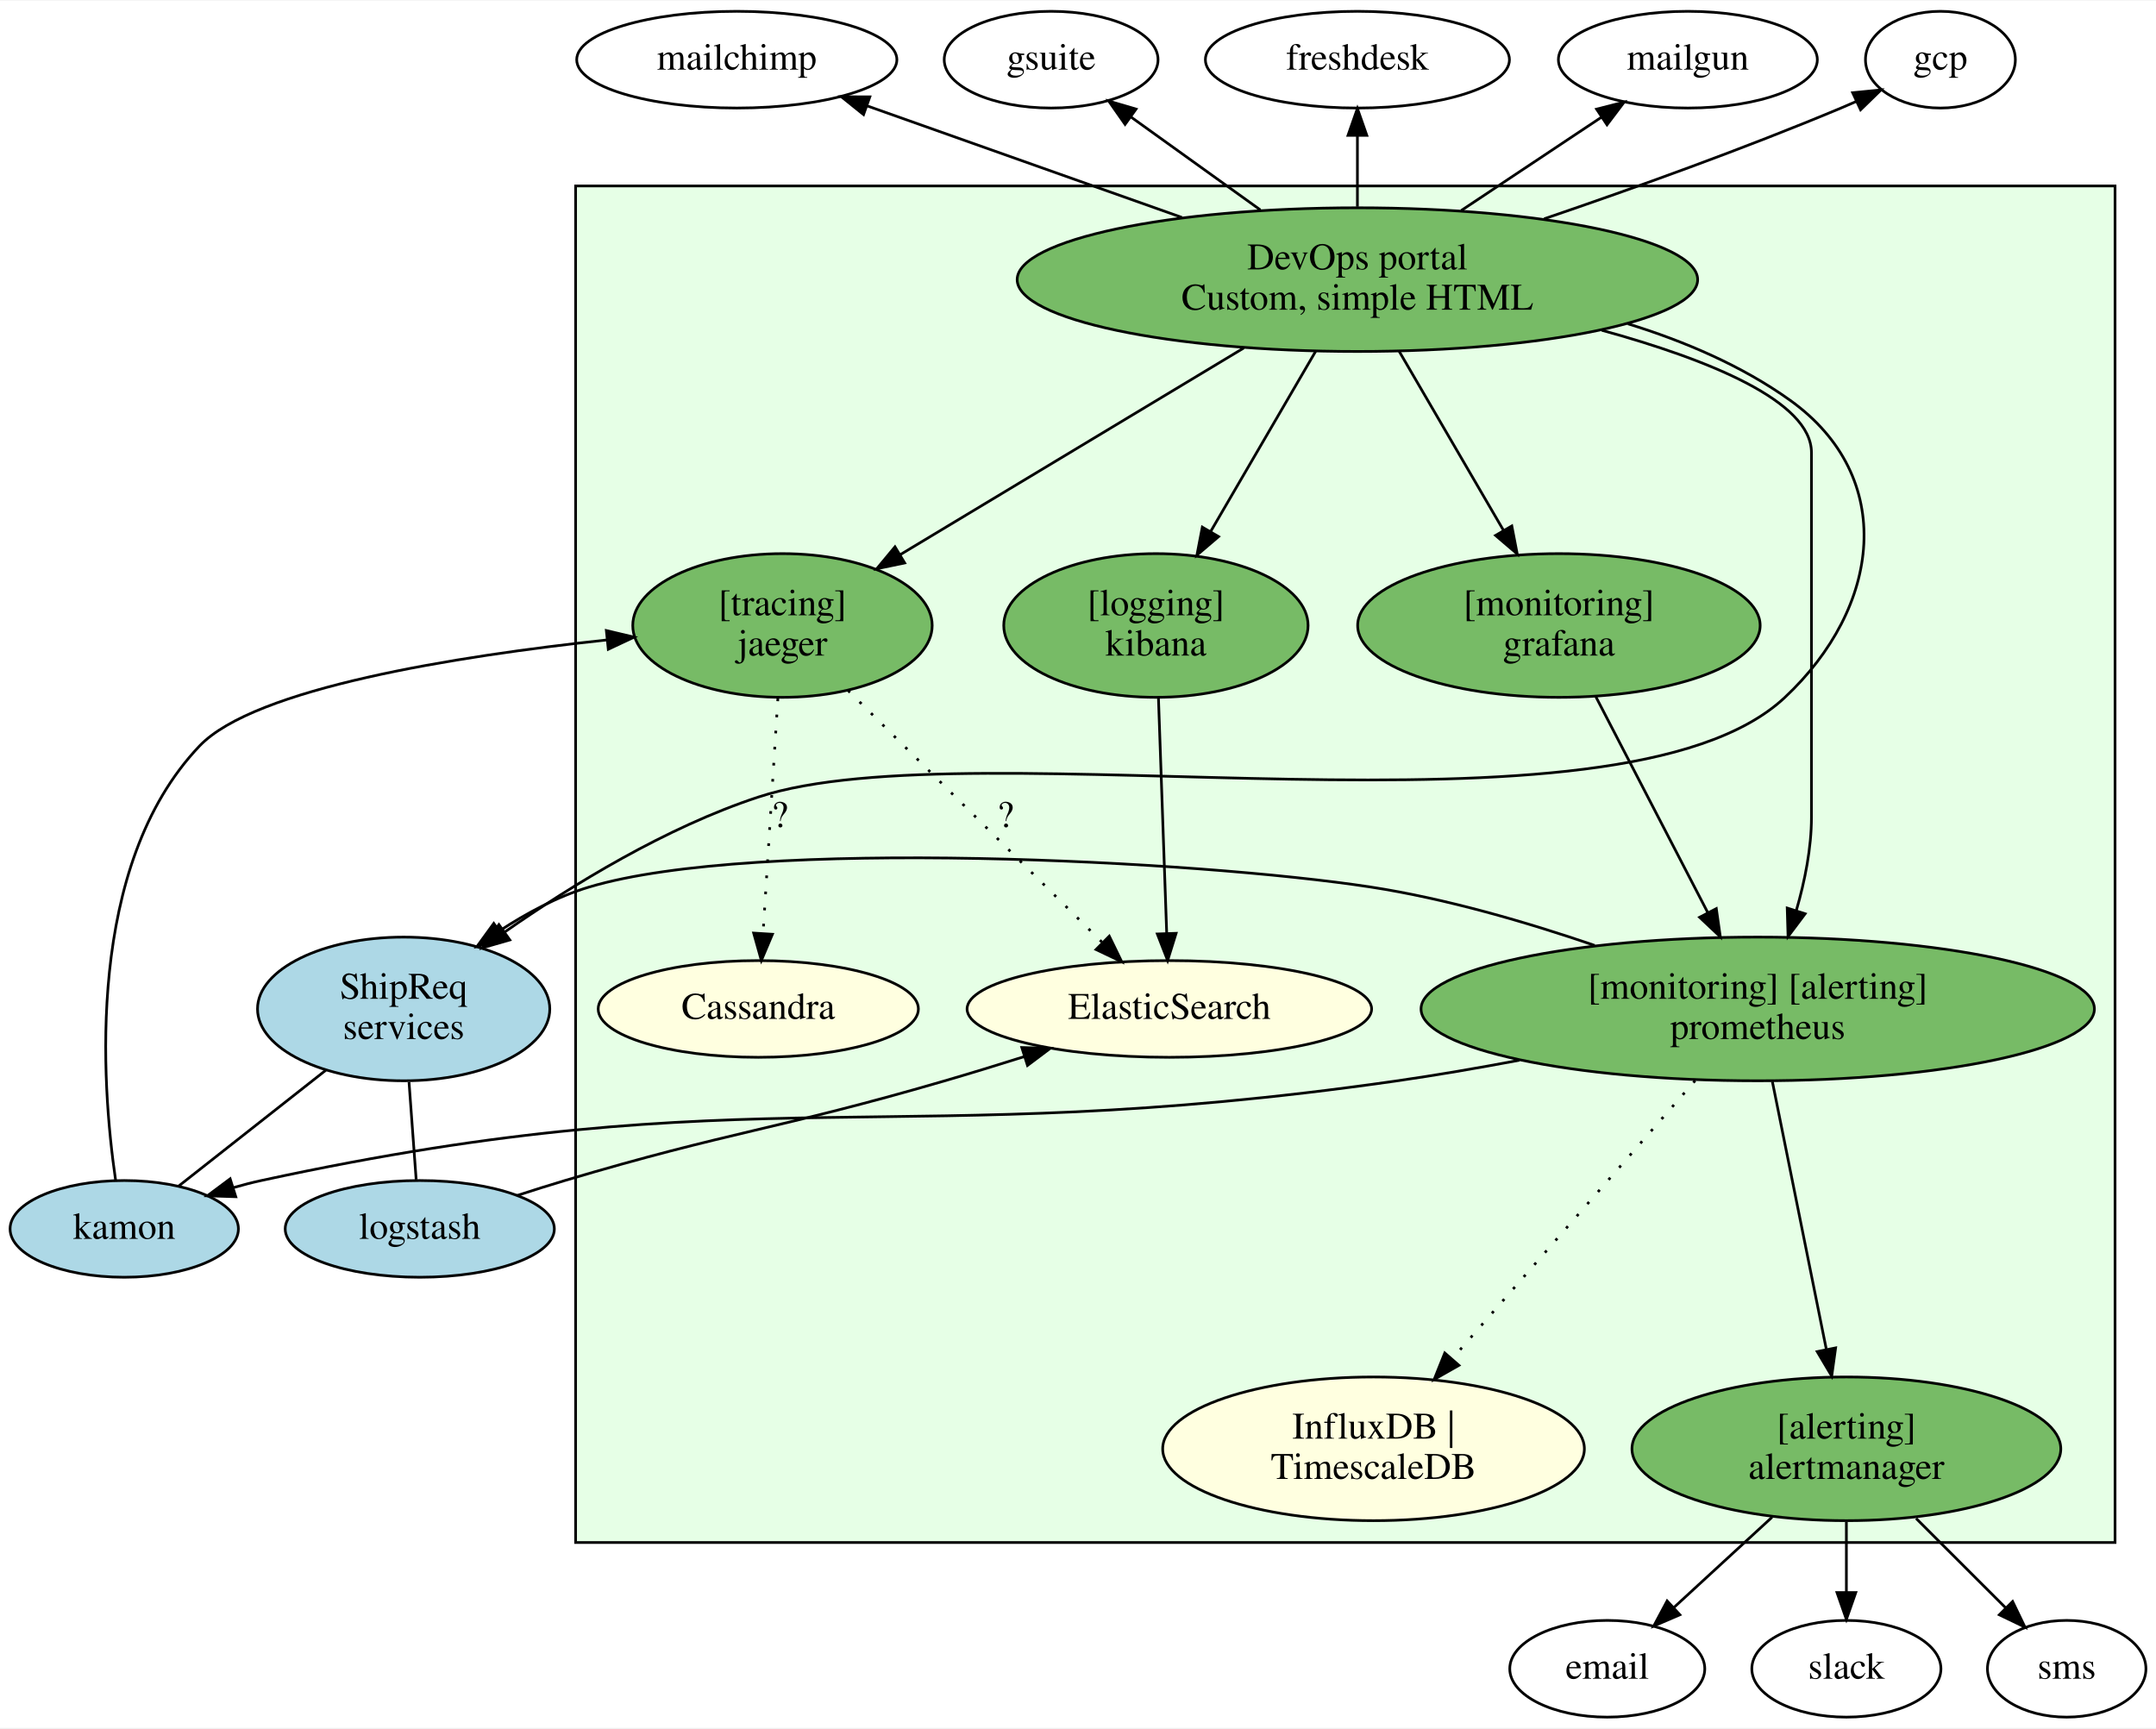
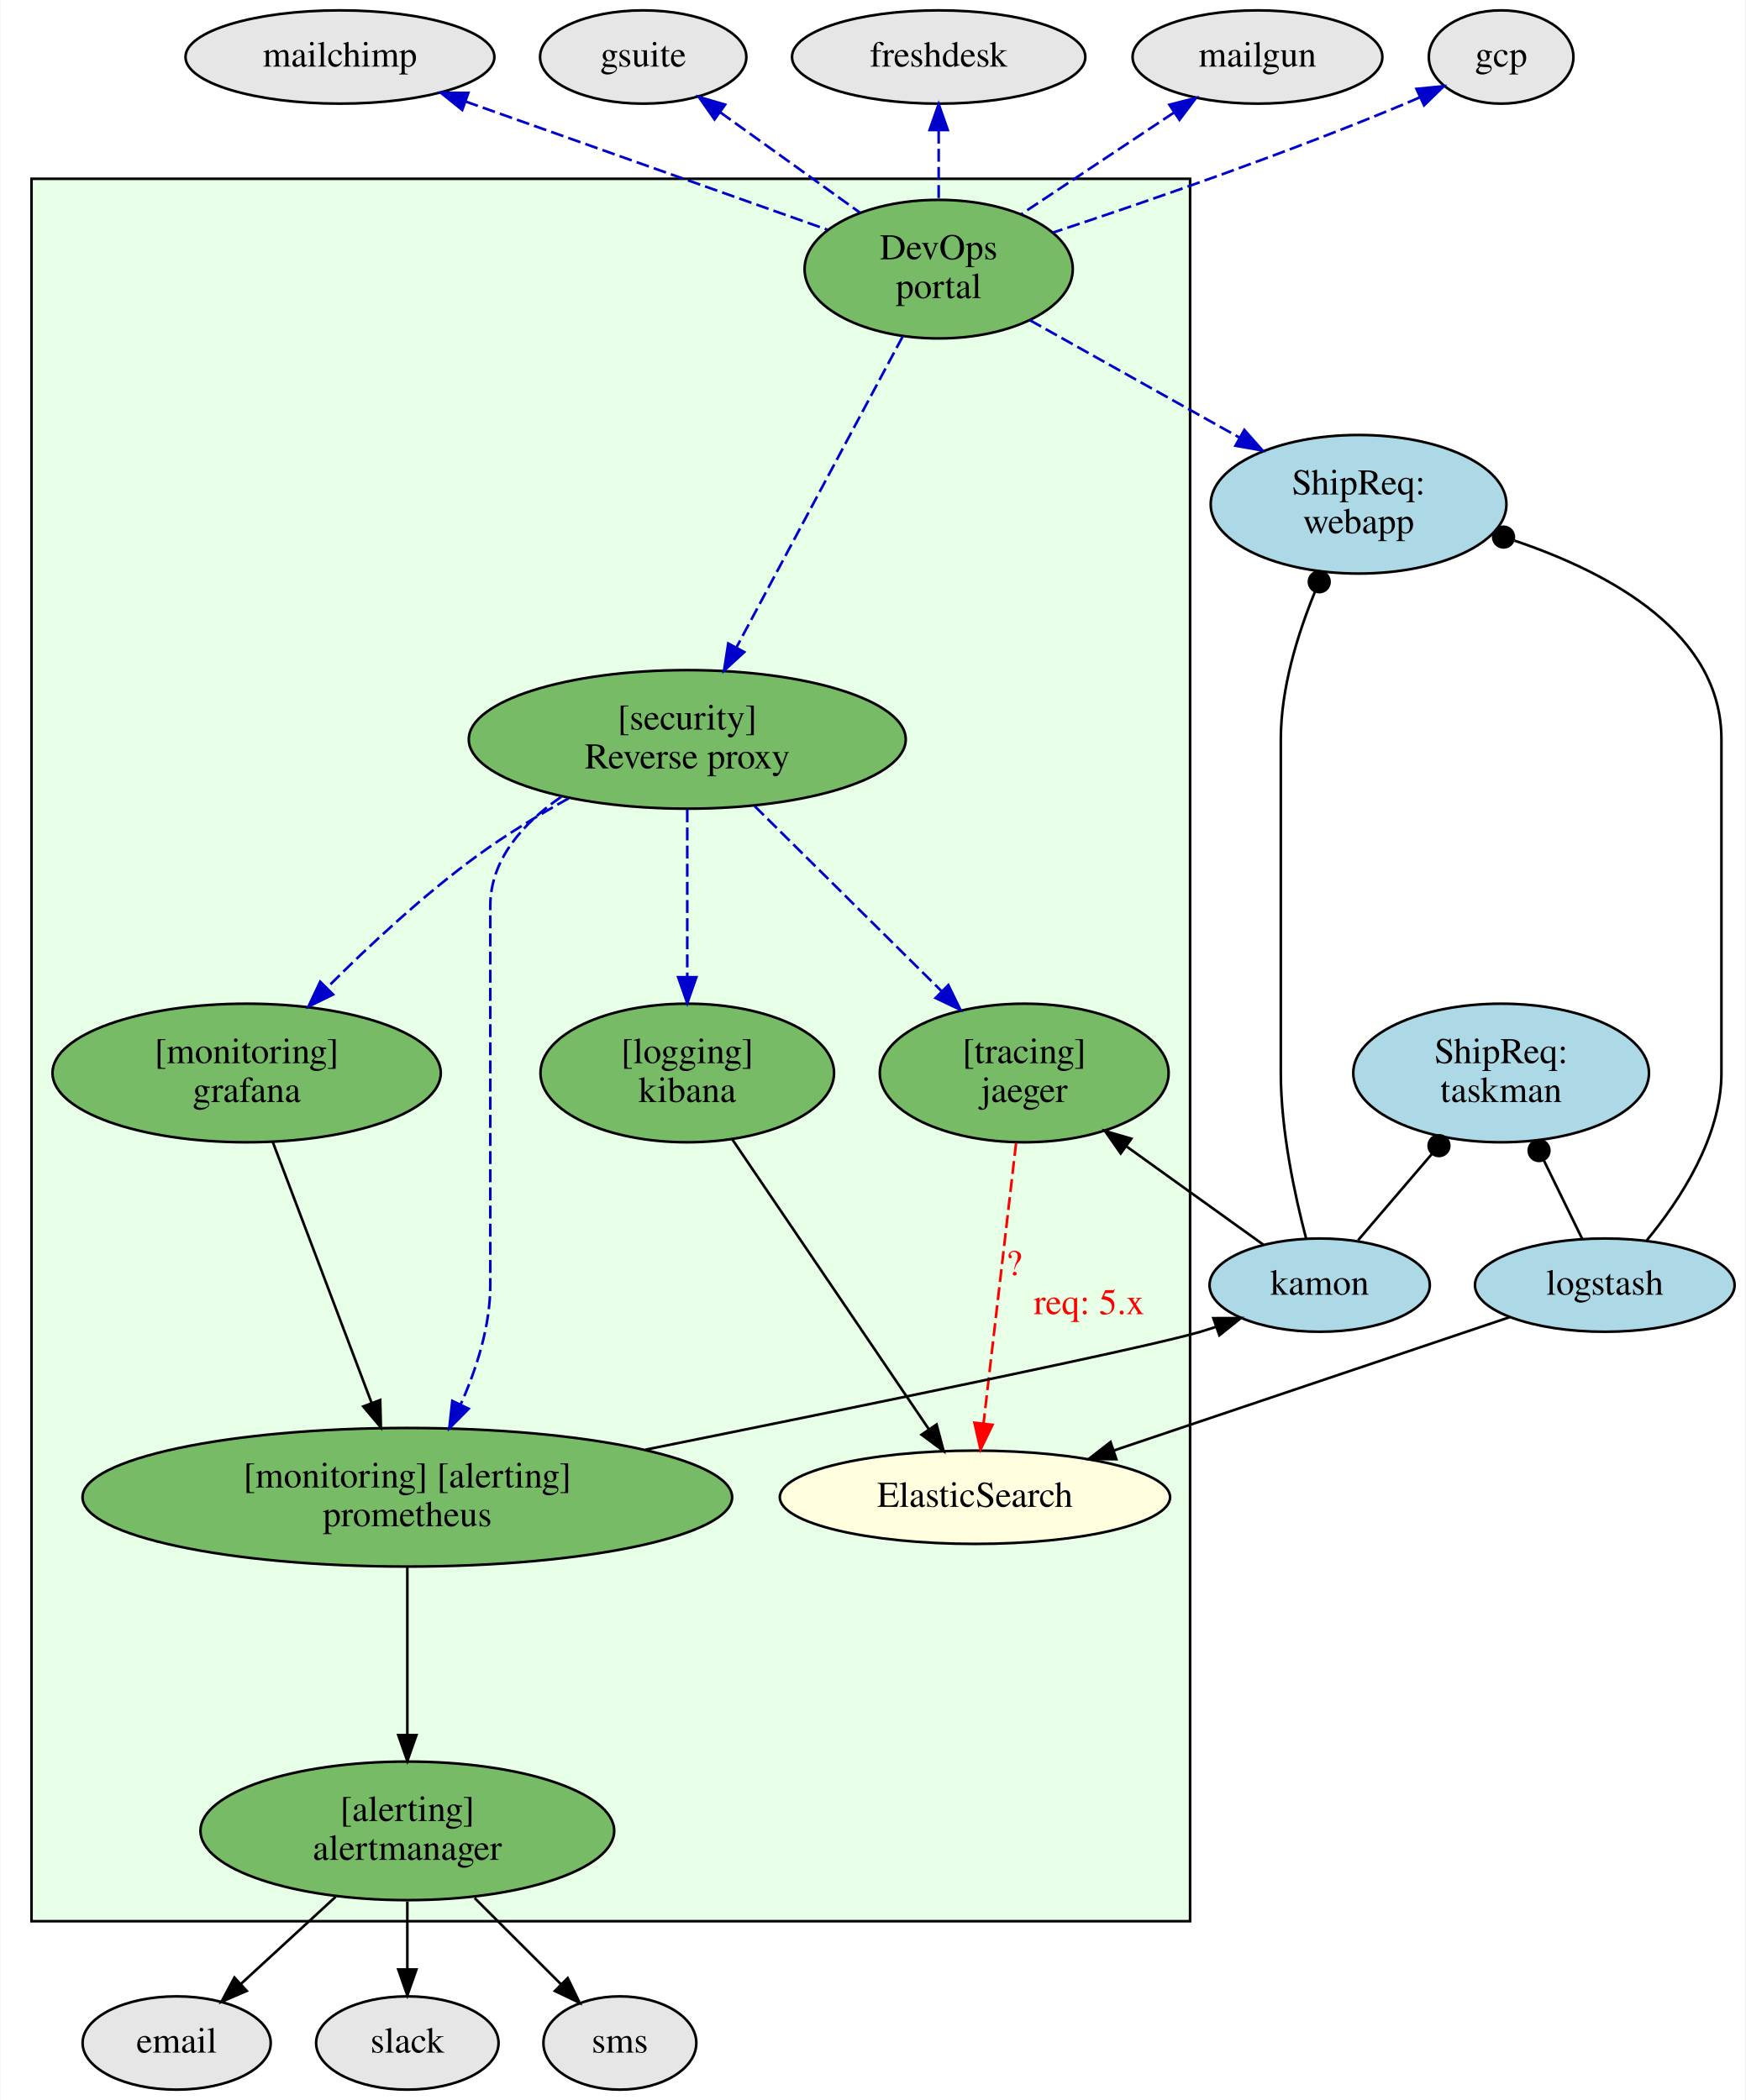
- <svg xmlns="http://www.w3.org/2000/svg" width="802pt" height="643pt" viewBox="0.00 0.00 802.49 642.96">
-   <g id="graph0" class="graph" transform="scale(1 1) rotate(0) translate(4 638.9605)">
-     <polygon fill="#ffffff" stroke="transparent" points="-4,4 -4,-638.961 798.494,-638.961 798.494,4 -4,4" />
+ <svg xmlns="http://www.w3.org/2000/svg" width="673pt" height="810pt" viewBox="0.00 0.00 673.05 810.44">
+   <g id="graph0" class="graph" transform="scale(1 1) rotate(0) translate(4 806.4407)">
+     <polygon fill="#ffffff" stroke="transparent" points="-4,4 -4,-806.441 669.046,-806.441 669.046,4 -4,4" />
    <g id="clust1" class="cluster">
-       <polygon fill="#e6ffe6" stroke="#000000" points="210.246,-65 210.246,-569.961 783.246,-569.961 783.246,-65 210.246,-65" />
+       <polygon fill="#e6ffe6" stroke="#000000" points="8,-65 8,-737.441 455,-737.441 455,-65 8,-65" />
    </g>
    <g id="node1" class="node">
-       <ellipse fill="#add8e6" stroke="#000000" cx="146.246" cy="-263.61" rx="54.395" ry="26.741" />
-       <text text-anchor="middle" x="146.246" y="-267.41" font-family="Times,serif" font-size="14.00" fill="#000000">ShipReq</text>
-       <text text-anchor="middle" x="146.246" y="-252.41" font-family="Times,serif" font-size="14.00" fill="#000000">services</text>
+       <ellipse fill="#add8e6" stroke="#000000" cx="520" cy="-611.831" rx="57.052" ry="26.741" />
+       <text text-anchor="middle" x="520" y="-615.63" font-family="Times,serif" font-size="14.00" fill="#000000">ShipReq:</text>
+       <text text-anchor="middle" x="520" y="-600.63" font-family="Times,serif" font-size="14.00" fill="#000000">webapp</text>
+     </g>
+     <g id="node3" class="node">
+       <ellipse fill="#add8e6" stroke="#000000" cx="505" cy="-310.48" rx="42.494" ry="18" />
+       <text text-anchor="middle" x="505" y="-306.78" font-family="Times,serif" font-size="14.00" fill="#000000">kamon</text>
+     </g>
+     <g id="edge6" class="edge">
+       <path fill="none" stroke="#000000" d="M503.235,-578.196C496.367,-561.456 490,-540.659 490,-521.09 490,-521.09 490,-521.09 490,-392.35 490,-370.097 495.428,-344.99 499.754,-328.516" />
+       <ellipse fill="#000000" stroke="#000000" cx="504.827" cy="-581.907" rx="4" ry="4" />
+     </g>
+     <g id="node4" class="node">
+       <ellipse fill="#add8e6" stroke="#000000" cx="615" cy="-310.48" rx="50.091" ry="18" />
+       <text text-anchor="middle" x="615" y="-306.78" font-family="Times,serif" font-size="14.00" fill="#000000">logstash</text>
+     </g>
+     <g id="edge7" class="edge">
+       <path fill="none" stroke="#000000" d="M580.153,-597.81C618.106,-584.99 660,-561.652 660,-521.09 660,-521.09 660,-521.09 660,-392.35 660,-367.697 644.136,-343.457 631.246,-327.831" />
+       <ellipse fill="#000000" stroke="#000000" cx="575.939" cy="-599.165" rx="4" ry="4" />
    </g>
    <g id="node2" class="node">
-       <ellipse fill="#add8e6" stroke="#000000" cx="42.246" cy="-181.74" rx="42.494" ry="18" />
-       <text text-anchor="middle" x="42.246" y="-178.04" font-family="Times,serif" font-size="14.00" fill="#000000">kamon</text>
+       <ellipse fill="#add8e6" stroke="#000000" cx="575" cy="-392.35" rx="57.052" ry="26.741" />
+       <text text-anchor="middle" x="575" y="-396.15" font-family="Times,serif" font-size="14.00" fill="#000000">ShipReq:</text>
+       <text text-anchor="middle" x="575" y="-381.15" font-family="Times,serif" font-size="14.00" fill="#000000">taskman</text>
+     </g>
+     <g id="edge8" class="edge">
+       <path fill="none" stroke="#000000" d="M548.357,-361.19C538.686,-349.878 528.109,-337.508 519.824,-327.818" />
+       <ellipse fill="#000000" stroke="#000000" cx="551.018" cy="-364.301" rx="4" ry="4" />
+     </g>
+     <g id="edge9" class="edge">
+       <path fill="none" stroke="#000000" d="M591.503,-358.572C596.587,-348.168 601.981,-337.127 606.317,-328.251" />
+       <ellipse fill="#000000" stroke="#000000" cx="589.632" cy="-362.401" rx="4" ry="4" />
+     </g>
+     <g id="node6" class="node">
+       <ellipse fill="#77bb66" stroke="#000000" cx="391" cy="-392.35" rx="55.723" ry="26.741" />
+       <text text-anchor="middle" x="391" y="-396.15" font-family="Times,serif" font-size="14.00" fill="#000000">[tracing]</text>
+       <text text-anchor="middle" x="391" y="-381.15" font-family="Times,serif" font-size="14.00" fill="#000000">jaeger</text>
+     </g>
+     <g id="edge24" class="edge">
+       <path fill="none" stroke="#000000" d="M483.272,-326.084C468.406,-336.76 448.265,-351.225 430.594,-363.916" />
+       <polygon fill="#000000" stroke="#000000" points="428.232,-361.303 422.151,-369.979 432.315,-366.989 428.232,-361.303" />
+     </g>
+     <g id="node5" class="node">
+       <ellipse fill="#ffffe0" stroke="#000000" cx="372" cy="-228.61" rx="75.287" ry="18" />
+       <text text-anchor="middle" x="372" y="-224.91" font-family="Times,serif" font-size="14.00" fill="#000000">ElasticSearch</text>
+     </g>
+     <g id="edge22" class="edge">
+       <path fill="none" stroke="#000000" d="M578.357,-298.135C537.757,-284.456 471.906,-262.27 425.532,-246.646" />
+       <polygon fill="#000000" stroke="#000000" points="426.542,-243.293 415.948,-243.417 424.307,-249.927 426.542,-243.293" />
+     </g>
+     <g id="edge25" class="edge">
+       <path fill="none" stroke="#ff0000" stroke-dasharray="5,2" d="M387.863,-365.312C384.393,-335.411 378.828,-287.45 375.296,-257.012" />
+       <polygon fill="#ff0000" stroke="#ff0000" points="378.767,-256.565 374.138,-247.035 371.814,-257.372 378.767,-256.565" />
+       <text text-anchor="start" x="384" y="-314.28" font-family="Times,serif" font-size="14.00" fill="#ff0000">  ?</text>
+       <text text-anchor="middle" x="416" y="-299.28" font-family="Times,serif" font-size="14.00" fill="#ff0000">req: 5.x  </text>
+     </g>
+     <g id="node7" class="node">
+       <ellipse fill="#77bb66" stroke="#000000" cx="153" cy="-228.61" rx="125.316" ry="26.741" />
+       <text text-anchor="middle" x="153" y="-232.41" font-family="Times,serif" font-size="14.00" fill="#000000">[monitoring] [alerting]</text>
+       <text text-anchor="middle" x="153" y="-217.41" font-family="Times,serif" font-size="14.00" fill="#000000">prometheus</text>
+     </g>
+     <g id="edge16" class="edge">
+       <path fill="none" stroke="#000000" d="M244.948,-246.992C327.415,-263.612 438.52,-286.382 459,-292.48 460.911,-293.049 462.854,-293.663 464.808,-294.31" />
+       <polygon fill="#000000" stroke="#000000" points="463.972,-297.726 474.567,-297.75 466.3,-291.124 463.972,-297.726" />
+     </g>
+     <g id="node9" class="node">
+       <ellipse fill="#77bb66" stroke="#000000" cx="153" cy="-99.87" rx="79.806" ry="26.741" />
+       <text text-anchor="middle" x="153" y="-103.67" font-family="Times,serif" font-size="14.00" fill="#000000">[alerting]</text>
+       <text text-anchor="middle" x="153" y="-88.67" font-family="Times,serif" font-size="14.00" fill="#000000">alertmanager</text>
+     </g>
+     <g id="edge17" class="edge">
+       <path fill="none" stroke="#000000" d="M153,-201.622C153,-182.826 153,-157.521 153,-136.85" />
+       <polygon fill="#000000" stroke="#000000" points="156.5,-136.823 153,-126.823 149.5,-136.823 156.5,-136.823" />
+     </g>
+     <g id="node8" class="node">
+       <ellipse fill="#77bb66" stroke="#000000" cx="91" cy="-392.35" rx="74.907" ry="26.741" />
+       <text text-anchor="middle" x="91" y="-396.15" font-family="Times,serif" font-size="14.00" fill="#000000">[monitoring]</text>
+       <text text-anchor="middle" x="91" y="-381.15" font-family="Times,serif" font-size="14.00" fill="#000000">grafana</text>
+     </g>
+     <g id="edge18" class="edge">
+       <path fill="none" stroke="#000000" d="M101.099,-365.678C111.472,-338.285 127.688,-295.459 139.231,-264.973" />
+       <polygon fill="#000000" stroke="#000000" points="142.534,-266.135 142.802,-255.543 135.987,-263.656 142.534,-266.135" />
+     </g>
+     <g id="node18" class="node">
+       <ellipse fill="#e6e6e6" stroke="#000000" cx="64" cy="-18" rx="36.294" ry="18" />
+       <text text-anchor="middle" x="64" y="-14.3" font-family="Times,serif" font-size="14.00" fill="#000000">email</text>
+     </g>
+     <g id="edge19" class="edge">
+       <path fill="none" stroke="#000000" d="M125.328,-74.415C113.636,-63.66 100.127,-51.233 88.768,-40.784" />
+       <polygon fill="#000000" stroke="#000000" points="91.026,-38.105 81.297,-33.911 86.287,-43.257 91.026,-38.105" />
+     </g>
+     <g id="node19" class="node">
+       <ellipse fill="#e6e6e6" stroke="#000000" cx="153" cy="-18" rx="35.194" ry="18" />
+       <text text-anchor="middle" x="153" y="-14.3" font-family="Times,serif" font-size="14.00" fill="#000000">slack</text>
+     </g>
+     <g id="edge20" class="edge">
+       <path fill="none" stroke="#000000" d="M153,-72.609C153,-64.236 153,-55.001 153,-46.544" />
+       <polygon fill="#000000" stroke="#000000" points="156.5,-46.373 153,-36.373 149.5,-46.373 156.5,-46.373" />
+     </g>
+     <g id="node20" class="node">
+       <ellipse fill="#e6e6e6" stroke="#000000" cx="235" cy="-18" rx="29.497" ry="18" />
+       <text text-anchor="middle" x="235" y="-14.3" font-family="Times,serif" font-size="14.00" fill="#000000">sms</text>
+     </g>
+     <g id="edge21" class="edge">
+       <path fill="none" stroke="#000000" d="M178.945,-73.966C189.668,-63.26 201.986,-50.961 212.34,-40.624" />
+       <polygon fill="#000000" stroke="#000000" points="214.876,-43.038 219.48,-33.495 209.93,-38.084 214.876,-43.038" />
+     </g>
+     <g id="node10" class="node">
+       <ellipse fill="#77bb66" stroke="#000000" cx="261" cy="-392.35" rx="56.637" ry="26.741" />
+       <text text-anchor="middle" x="261" y="-396.15" font-family="Times,serif" font-size="14.00" fill="#000000">[logging]</text>
+       <text text-anchor="middle" x="261" y="-381.15" font-family="Times,serif" font-size="14.00" fill="#000000">kibana</text>
+     </g>
+     <g id="edge23" class="edge">
+       <path fill="none" stroke="#000000" d="M278.344,-366.766C298.988,-336.312 333.285,-285.721 354.15,-254.942" />
+       <polygon fill="#000000" stroke="#000000" points="357.196,-256.686 359.91,-246.445 351.401,-252.758 357.196,-256.686" />
+     </g>
+     <g id="node11" class="node">
+       <ellipse fill="#77bb66" stroke="#000000" cx="358" cy="-702.571" rx="51.738" ry="26.741" />
+       <text text-anchor="middle" x="358" y="-706.371" font-family="Times,serif" font-size="14.00" fill="#000000">DevOps</text>
+       <text text-anchor="middle" x="358" y="-691.371" font-family="Times,serif" font-size="14.00" fill="#000000">portal</text>
+     </g>
+     <g id="edge10" class="edge">
+       <path fill="none" stroke="#0000cc" stroke-dasharray="5,2" d="M393.152,-682.881C416.876,-669.593 448.424,-651.922 474.123,-637.527" />
+       <polygon fill="#0000cc" stroke="#0000cc" points="475.932,-640.525 482.947,-632.585 472.512,-634.418 475.932,-640.525" />
+     </g>
+     <g id="node12" class="node">
+       <ellipse fill="#77bb66" stroke="#000000" cx="261" cy="-521.09" rx="84.292" ry="26.741" />
+       <text text-anchor="middle" x="261" y="-524.89" font-family="Times,serif" font-size="14.00" fill="#000000">[security]</text>
+       <text text-anchor="middle" x="261" y="-509.89" font-family="Times,serif" font-size="14.00" fill="#000000">Reverse proxy</text>
+     </g>
+     <g id="edge1" class="edge">
+       <path fill="none" stroke="#0000cc" stroke-dasharray="5,2" d="M344.102,-676.569C327.271,-645.08 298.84,-591.886 279.995,-556.628" />
+       <polygon fill="#0000cc" stroke="#0000cc" points="282.988,-554.803 275.187,-547.634 276.815,-558.103 282.988,-554.803" />
+     </g>
+     <g id="edge2" class="edge">
+       <path fill="none" stroke="#0000cc" stroke-dasharray="5,2" d="M286.995,-495.347C307.765,-474.779 336.967,-445.86 359.143,-423.899" />
+       <polygon fill="#0000cc" stroke="#0000cc" points="361.729,-426.264 366.371,-416.74 356.803,-421.29 361.729,-426.264" />
+     </g>
+     <g id="edge3" class="edge">
+       <path fill="none" stroke="#0000cc" stroke-dasharray="5,2" d="M212.438,-498.978C197.543,-488.698 185,-474.703 185,-456.72 185,-456.72 185,-456.72 185,-310.48 185,-294.733 179.801,-278.379 173.594,-264.466" />
+       <polygon fill="#0000cc" stroke="#0000cc" points="176.662,-262.769 169.188,-255.261 170.349,-265.792 176.662,-262.769" />
+     </g>
+     <g id="edge4" class="edge">
+       <path fill="none" stroke="#0000cc" stroke-dasharray="5,2" d="M215.208,-498.329C203.375,-491.754 190.905,-484.185 180,-476.22 159.333,-461.127 138.397,-441.652 122.027,-425.269" />
+       <polygon fill="#0000cc" stroke="#0000cc" points="124.358,-422.648 114.844,-417.986 119.374,-427.564 124.358,-422.648" />
    </g>
    <g id="edge5" class="edge">
-       <path fill="none" stroke="#000000" d="M117.276,-240.805C99.847,-227.084 78.091,-209.957 62.501,-197.685" />
+       <path fill="none" stroke="#0000cc" stroke-dasharray="5,2" d="M261,-494.102C261,-475.306 261,-450.002 261,-429.33" />
+       <polygon fill="#0000cc" stroke="#0000cc" points="264.5,-429.303 261,-419.303 257.5,-429.303 264.5,-429.303" />
    </g>
-     <g id="node3" class="node">
-       <ellipse fill="#add8e6" stroke="#000000" cx="152.246" cy="-181.74" rx="50.091" ry="18" />
-       <text text-anchor="middle" x="152.246" y="-178.04" font-family="Times,serif" font-size="14.00" fill="#000000">logstash</text>
+     <g id="node13" class="node">
+       <ellipse fill="#e6e6e6" stroke="#000000" cx="127" cy="-784.441" rx="59.59" ry="18" />
+       <text text-anchor="middle" x="127" y="-780.741" font-family="Times,serif" font-size="14.00" fill="#000000">mailchimp</text>
    </g>
-     <g id="edge6" class="edge">
-       <path fill="none" stroke="#000000" d="M148.244,-236.349C149.117,-224.441 150.117,-210.788 150.9,-200.113" />
+     <g id="edge11" class="edge">
+       <path fill="none" stroke="#0000cc" stroke-dasharray="5,2" d="M175.488,-767.256C216.728,-752.64 275.392,-731.848 314.985,-717.816" />
+       <polygon fill="#0000cc" stroke="#0000cc" points="174.181,-764.006 165.925,-770.645 176.519,-770.603 174.181,-764.006" />
    </g>
-     <g id="node7" class="node">
-       <ellipse fill="#77bb66" stroke="#000000" cx="287.246" cy="-406.35" rx="55.723" ry="26.741" />
-       <text text-anchor="middle" x="287.246" y="-410.15" font-family="Times,serif" font-size="14.00" fill="#000000">[tracing]</text>
-       <text text-anchor="middle" x="287.246" y="-395.15" font-family="Times,serif" font-size="14.00" fill="#000000">jaeger</text>
+     <g id="node14" class="node">
+       <ellipse fill="#e6e6e6" stroke="#000000" cx="244" cy="-784.441" rx="39.794" ry="18" />
+       <text text-anchor="middle" x="244" y="-780.741" font-family="Times,serif" font-size="14.00" fill="#000000">gsuite</text>
    </g>
-     <g id="edge23" class="edge">
-       <path fill="none" stroke="#000000" d="M39.026,-199.894C33.766,-235.934 27.788,-316.873 70.246,-361.48 90.752,-383.024 165.654,-394.912 221.759,-400.949" />
-       <polygon fill="#000000" stroke="#000000" points="221.692,-404.461 231.999,-402.01 222.413,-397.498 221.692,-404.461" />
+     <g id="edge12" class="edge">
+       <path fill="none" stroke="#0000cc" stroke-dasharray="5,2" d="M273.707,-763.106C290.296,-751.193 310.922,-736.38 327.619,-724.389" />
+       <polygon fill="#0000cc" stroke="#0000cc" points="271.523,-760.365 265.442,-769.042 275.607,-766.051 271.523,-760.365" />
    </g>
-     <g id="node4" class="node">
-       <ellipse fill="#ffffe0" stroke="#000000" cx="431.246" cy="-263.61" rx="75.287" ry="18" />
-       <text text-anchor="middle" x="431.246" y="-259.91" font-family="Times,serif" font-size="14.00" fill="#000000">ElasticSearch</text>
-     </g>
-     <g id="edge21" class="edge">
-       <path fill="none" stroke="#000000" d="M188.452,-194.169C194.378,-196.099 200.469,-198.021 206.246,-199.74 268.344,-218.216 285.037,-218.642 347.246,-236.74 356.949,-239.563 367.233,-242.716 377.152,-245.842" />
-       <polygon fill="#000000" stroke="#000000" points="376.324,-249.251 386.915,-248.945 378.445,-242.581 376.324,-249.251" />
-     </g>
-     <g id="node5" class="node">
-       <ellipse fill="#ffffe0" stroke="#000000" cx="278.246" cy="-263.61" rx="59.59" ry="18" />
-       <text text-anchor="middle" x="278.246" y="-259.91" font-family="Times,serif" font-size="14.00" fill="#000000">Cassandra</text>
-     </g>
-     <g id="node6" class="node">
-       <ellipse fill="#ffffe0" stroke="#000000" cx="507.246" cy="-99.87" rx="78.478" ry="26.741" />
-       <text text-anchor="middle" x="507.246" y="-103.67" font-family="Times,serif" font-size="14.00" fill="#000000">InfluxDB |</text>
-       <text text-anchor="middle" x="507.246" y="-88.67" font-family="Times,serif" font-size="14.00" fill="#000000">TimescaleDB</text>
-     </g>
-     <g id="edge25" class="edge">
-       <path fill="none" stroke="#000000" stroke-dasharray="1,5" d="M311.674,-382.136C337.966,-356.075 379.576,-314.828 406.131,-288.505" />
-       <polygon fill="#000000" stroke="#000000" points="408.888,-290.701 413.526,-281.175 403.96,-285.73 408.888,-290.701" />
-       <text text-anchor="middle" x="370.246" y="-331.28" font-family="Times,serif" font-size="14.00" fill="#000000">?</text>
-     </g>
-     <g id="edge24" class="edge">
-       <path fill="none" stroke="#000000" stroke-dasharray="1,5" d="M285.532,-379.166C283.952,-354.111 281.618,-317.078 280.019,-291.73" />
-       <polygon fill="#000000" stroke="#000000" points="283.506,-291.411 279.384,-281.651 276.52,-291.851 283.506,-291.411" />
-       <text text-anchor="middle" x="286.246" y="-331.28" font-family="Times,serif" font-size="14.00" fill="#000000">?</text>
-     </g>
-     <g id="node8" class="node">
-       <ellipse fill="#77bb66" stroke="#000000" cx="650.246" cy="-263.61" rx="125.316" ry="26.741" />
-       <text text-anchor="middle" x="650.246" y="-267.41" font-family="Times,serif" font-size="14.00" fill="#000000">[monitoring] [alerting]</text>
-       <text text-anchor="middle" x="650.246" y="-252.41" font-family="Times,serif" font-size="14.00" fill="#000000">prometheus</text>
+     <g id="node15" class="node">
+       <ellipse fill="#e6e6e6" stroke="#000000" cx="358" cy="-784.441" rx="56.59" ry="18" />
+       <text text-anchor="middle" x="358" y="-780.741" font-family="Times,serif" font-size="14.00" fill="#000000">freshdesk</text>
    </g>
    <g id="edge13" class="edge">
-       <path fill="none" stroke="#000000" d="M589.563,-287.254C564.226,-295.93 534.226,-304.677 506.246,-308.98 442.331,-318.811 277.197,-327.523 215.246,-308.98 203.55,-305.479 192,-299.288 181.794,-292.582" />
-       <polygon fill="#000000" stroke="#000000" points="183.775,-289.697 173.563,-286.877 179.787,-295.45 183.775,-289.697" />
+       <path fill="none" stroke="#0000cc" stroke-dasharray="5,2" d="M358,-756.022C358,-747.491 358,-738.157 358,-729.711" />
+       <polygon fill="#0000cc" stroke="#0000cc" points="354.5,-756.271 358,-766.271 361.5,-756.271 354.5,-756.271" />
+     </g>
+     <g id="node16" class="node">
+       <ellipse fill="#e6e6e6" stroke="#000000" cx="481" cy="-784.441" rx="48.192" ry="18" />
+       <text text-anchor="middle" x="481" y="-780.741" font-family="Times,serif" font-size="14.00" fill="#000000">mailgun</text>
    </g>
    <g id="edge14" class="edge">
-       <path fill="none" stroke="#000000" d="M561.526,-244.522C546.144,-241.622 530.268,-238.887 515.246,-236.74 328.865,-210.102 277.252,-239.609 93.246,-199.74 89.84,-199.002 86.348,-198.099 82.869,-197.095" />
-       <polygon fill="#000000" stroke="#000000" points="83.763,-193.708 73.173,-194.051 81.665,-200.386 83.763,-193.708" />
+       <path fill="none" stroke="#0000cc" stroke-dasharray="5,2" d="M448.781,-762.996C430.657,-750.932 408.107,-735.922 390.016,-723.881" />
+       <polygon fill="#0000cc" stroke="#0000cc" points="447.021,-766.028 457.284,-768.655 450.899,-760.201 447.021,-766.028" />
    </g>
-     <g id="edge20" class="edge">
-       <path fill="none" stroke="#000000" stroke-dasharray="1,5" d="M626.953,-236.938C602.324,-208.738 563.413,-164.182 536.678,-133.571" />
-       <polygon fill="#000000" stroke="#000000" points="539.036,-130.95 529.822,-125.72 533.764,-135.554 539.036,-130.95" />
-     </g>
-     <g id="node10" class="node">
-       <ellipse fill="#77bb66" stroke="#000000" cx="683.246" cy="-99.87" rx="79.806" ry="26.741" />
-       <text text-anchor="middle" x="683.246" y="-103.67" font-family="Times,serif" font-size="14.00" fill="#000000">[alerting]</text>
-       <text text-anchor="middle" x="683.246" y="-88.67" font-family="Times,serif" font-size="14.00" fill="#000000">alertmanager</text>
+     <g id="node17" class="node">
+       <ellipse fill="#e6e6e6" stroke="#000000" cx="575" cy="-784.441" rx="27.895" ry="18" />
+       <text text-anchor="middle" x="575" y="-780.741" font-family="Times,serif" font-size="14.00" fill="#000000">gcp</text>
    </g>
    <g id="edge15" class="edge">
-       <path fill="none" stroke="#000000" d="M655.696,-236.572C661.165,-209.433 669.633,-167.418 675.737,-137.129" />
-       <polygon fill="#000000" stroke="#000000" points="679.244,-137.443 677.789,-126.949 672.382,-136.06 679.244,-137.443" />
-     </g>
-     <g id="node9" class="node">
-       <ellipse fill="#77bb66" stroke="#000000" cx="576.246" cy="-406.35" rx="74.907" ry="26.741" />
-       <text text-anchor="middle" x="576.246" y="-410.15" font-family="Times,serif" font-size="14.00" fill="#000000">[monitoring]</text>
-       <text text-anchor="middle" x="576.246" y="-395.15" font-family="Times,serif" font-size="14.00" fill="#000000">grafana</text>
-     </g>
-     <g id="edge16" class="edge">
-       <path fill="none" stroke="#000000" d="M589.992,-379.837C601.703,-357.245 618.643,-324.571 631.58,-299.616" />
-       <polygon fill="#000000" stroke="#000000" points="634.828,-300.955 636.323,-290.466 628.614,-297.733 634.828,-300.955" />
-     </g>
-     <g id="node18" class="node">
-       <ellipse fill="none" stroke="#000000" cx="594.246" cy="-18" rx="36.294" ry="18" />
-       <text text-anchor="middle" x="594.246" y="-14.3" font-family="Times,serif" font-size="14.00" fill="#000000">email</text>
-     </g>
-     <g id="edge17" class="edge">
-       <path fill="none" stroke="#000000" d="M655.574,-74.415C643.882,-63.66 630.373,-51.233 619.014,-40.784" />
-       <polygon fill="#000000" stroke="#000000" points="621.273,-38.105 611.543,-33.911 616.533,-43.257 621.273,-38.105" />
-     </g>
-     <g id="node19" class="node">
-       <ellipse fill="none" stroke="#000000" cx="683.246" cy="-18" rx="35.194" ry="18" />
-       <text text-anchor="middle" x="683.246" y="-14.3" font-family="Times,serif" font-size="14.00" fill="#000000">slack</text>
-     </g>
-     <g id="edge18" class="edge">
-       <path fill="none" stroke="#000000" d="M683.246,-72.609C683.246,-64.236 683.246,-55.001 683.246,-46.544" />
-       <polygon fill="#000000" stroke="#000000" points="686.746,-46.373 683.246,-36.373 679.746,-46.373 686.746,-46.373" />
-     </g>
-     <g id="node20" class="node">
-       <ellipse fill="none" stroke="#000000" cx="765.246" cy="-18" rx="29.497" ry="18" />
-       <text text-anchor="middle" x="765.246" y="-14.3" font-family="Times,serif" font-size="14.00" fill="#000000">sms</text>
-     </g>
-     <g id="edge19" class="edge">
-       <path fill="none" stroke="#000000" d="M709.192,-73.966C719.914,-63.26 732.233,-50.961 742.586,-40.624" />
-       <polygon fill="#000000" stroke="#000000" points="745.122,-43.038 749.726,-33.495 740.177,-38.084 745.122,-43.038" />
-     </g>
-     <g id="node11" class="node">
-       <ellipse fill="#77bb66" stroke="#000000" cx="426.246" cy="-406.35" rx="56.637" ry="26.741" />
-       <text text-anchor="middle" x="426.246" y="-410.15" font-family="Times,serif" font-size="14.00" fill="#000000">[logging]</text>
-       <text text-anchor="middle" x="426.246" y="-395.15" font-family="Times,serif" font-size="14.00" fill="#000000">kibana</text>
-     </g>
-     <g id="edge22" class="edge">
-       <path fill="none" stroke="#000000" d="M427.199,-379.166C428.076,-354.111 429.373,-317.078 430.261,-291.73" />
-       <polygon fill="#000000" stroke="#000000" points="433.762,-291.767 430.614,-281.651 426.766,-291.522 433.762,-291.767" />
-     </g>
-     <g id="node12" class="node">
-       <ellipse fill="#77bb66" stroke="#000000" cx="501.246" cy="-535.09" rx="126.644" ry="26.741" />
-       <text text-anchor="middle" x="501.246" y="-538.89" font-family="Times,serif" font-size="14.00" fill="#000000">DevOps portal</text>
-       <text text-anchor="middle" x="501.246" y="-523.89" font-family="Times,serif" font-size="14.00" fill="#000000">Custom, simple HTML</text>
-     </g>
-     <g id="edge7" class="edge">
-       <path fill="none" stroke="#000000" d="M601.928,-518.645C623.122,-512.105 644.432,-502.972 662.246,-490.22 702.274,-461.567 696.205,-413.098 660.246,-379.48 597.946,-321.236 359.268,-369.111 278.246,-342.48 243.954,-331.209 209.062,-309.841 183.771,-292.187" />
-       <polygon fill="#000000" stroke="#000000" points="185.755,-289.303 175.576,-286.362 181.699,-295.009 185.755,-289.303" />
-     </g>
-     <g id="edge1" class="edge">
-       <path fill="none" stroke="#000000" d="M458.967,-509.656C421.979,-487.404 368.463,-455.209 331.034,-432.693" />
-       <polygon fill="#000000" stroke="#000000" points="332.733,-429.63 322.359,-427.474 329.124,-435.628 332.733,-429.63" />
-     </g>
-     <g id="edge2" class="edge">
-       <path fill="none" stroke="#000000" d="M592.177,-516.251C632.178,-505.262 670.246,-489.794 670.246,-470.72 670.246,-470.72 670.246,-470.72 670.246,-334.98 670.246,-323.453 667.797,-311.255 664.614,-300.266" />
-       <polygon fill="#000000" stroke="#000000" points="667.896,-299.039 661.532,-290.568 661.225,-301.159 667.896,-299.039" />
-     </g>
-     <g id="edge3" class="edge">
-       <path fill="none" stroke="#000000" d="M516.786,-508.415C528.049,-489.082 543.393,-462.745 555.672,-441.667" />
-       <polygon fill="#000000" stroke="#000000" points="558.716,-443.394 560.726,-432.991 552.668,-439.87 558.716,-443.394" />
-     </g>
-     <g id="edge4" class="edge">
-       <path fill="none" stroke="#000000" d="M485.706,-508.415C474.368,-488.953 458.895,-462.393 446.575,-441.246" />
-       <polygon fill="#000000" stroke="#000000" points="449.568,-439.43 441.51,-432.551 443.519,-442.953 449.568,-439.43" />
-     </g>
-     <g id="node13" class="node">
-       <ellipse fill="none" stroke="#000000" cx="270.246" cy="-616.961" rx="59.59" ry="18" />
-       <text text-anchor="middle" x="270.246" y="-613.26" font-family="Times,serif" font-size="14.00" fill="#000000">mailchimp</text>
-     </g>
-     <g id="edge8" class="edge">
-       <path fill="none" stroke="#000000" d="M318.878,-599.725C352.887,-587.671 398.694,-571.437 435.891,-558.253" />
-       <polygon fill="#000000" stroke="#000000" points="317.427,-596.525 309.171,-603.165 319.766,-603.123 317.427,-596.525" />
-     </g>
-     <g id="node14" class="node">
-       <ellipse fill="none" stroke="#000000" cx="387.246" cy="-616.961" rx="39.794" ry="18" />
-       <text text-anchor="middle" x="387.246" y="-613.26" font-family="Times,serif" font-size="14.00" fill="#000000">gsuite</text>
-     </g>
-     <g id="edge9" class="edge">
-       <path fill="none" stroke="#000000" d="M416.95,-595.628C431.678,-585.052 449.587,-572.19 465.105,-561.046" />
-       <polygon fill="#000000" stroke="#000000" points="414.77,-592.885 408.689,-601.561 418.853,-598.571 414.77,-592.885" />
-     </g>
-     <g id="node15" class="node">
-       <ellipse fill="none" stroke="#000000" cx="501.246" cy="-616.961" rx="56.59" ry="18" />
-       <text text-anchor="middle" x="501.246" y="-613.26" font-family="Times,serif" font-size="14.00" fill="#000000">freshdesk</text>
-     </g>
-     <g id="edge10" class="edge">
-       <path fill="none" stroke="#000000" d="M501.246,-588.541C501.246,-580.01 501.246,-570.677 501.246,-562.231" />
-       <polygon fill="#000000" stroke="#000000" points="497.746,-588.791 501.246,-598.791 504.746,-588.791 497.746,-588.791" />
-     </g>
-     <g id="node16" class="node">
-       <ellipse fill="none" stroke="#000000" cx="624.246" cy="-616.961" rx="48.192" ry="18" />
-       <text text-anchor="middle" x="624.246" y="-613.26" font-family="Times,serif" font-size="14.00" fill="#000000">mailgun</text>
-     </g>
-     <g id="edge11" class="edge">
-       <path fill="none" stroke="#000000" d="M592.049,-595.53C576.076,-584.898 556.661,-571.975 539.89,-560.812" />
-       <polygon fill="#000000" stroke="#000000" points="590.267,-598.548 600.531,-601.175 594.145,-592.721 590.267,-598.548" />
-     </g>
-     <g id="node17" class="node">
-       <ellipse fill="none" stroke="#000000" cx="718.246" cy="-616.961" rx="27.895" ry="18" />
-       <text text-anchor="middle" x="718.246" y="-613.26" font-family="Times,serif" font-size="14.00" fill="#000000">gcp</text>
-     </g>
-     <g id="edge12" class="edge">
-       <path fill="none" stroke="#000000" d="M686.816,-601.376C684.941,-600.538 683.074,-599.727 681.246,-598.961 645.313,-583.9 604.445,-569.21 570.743,-557.722" />
-       <polygon fill="#000000" stroke="#000000" points="685.582,-604.662 696.126,-605.701 688.532,-598.314 685.582,-604.662" />
+       <path fill="none" stroke="#0000cc" stroke-dasharray="5,2" d="M543.57,-768.857C541.695,-768.019 539.828,-767.207 538,-766.441 492.433,-747.343 438.932,-728.84 402.169,-716.708" />
+       <polygon fill="#0000cc" stroke="#0000cc" points="542.336,-772.143 552.88,-773.182 545.285,-765.794 542.336,-772.143" />
    </g>
  </g>
</svg>
